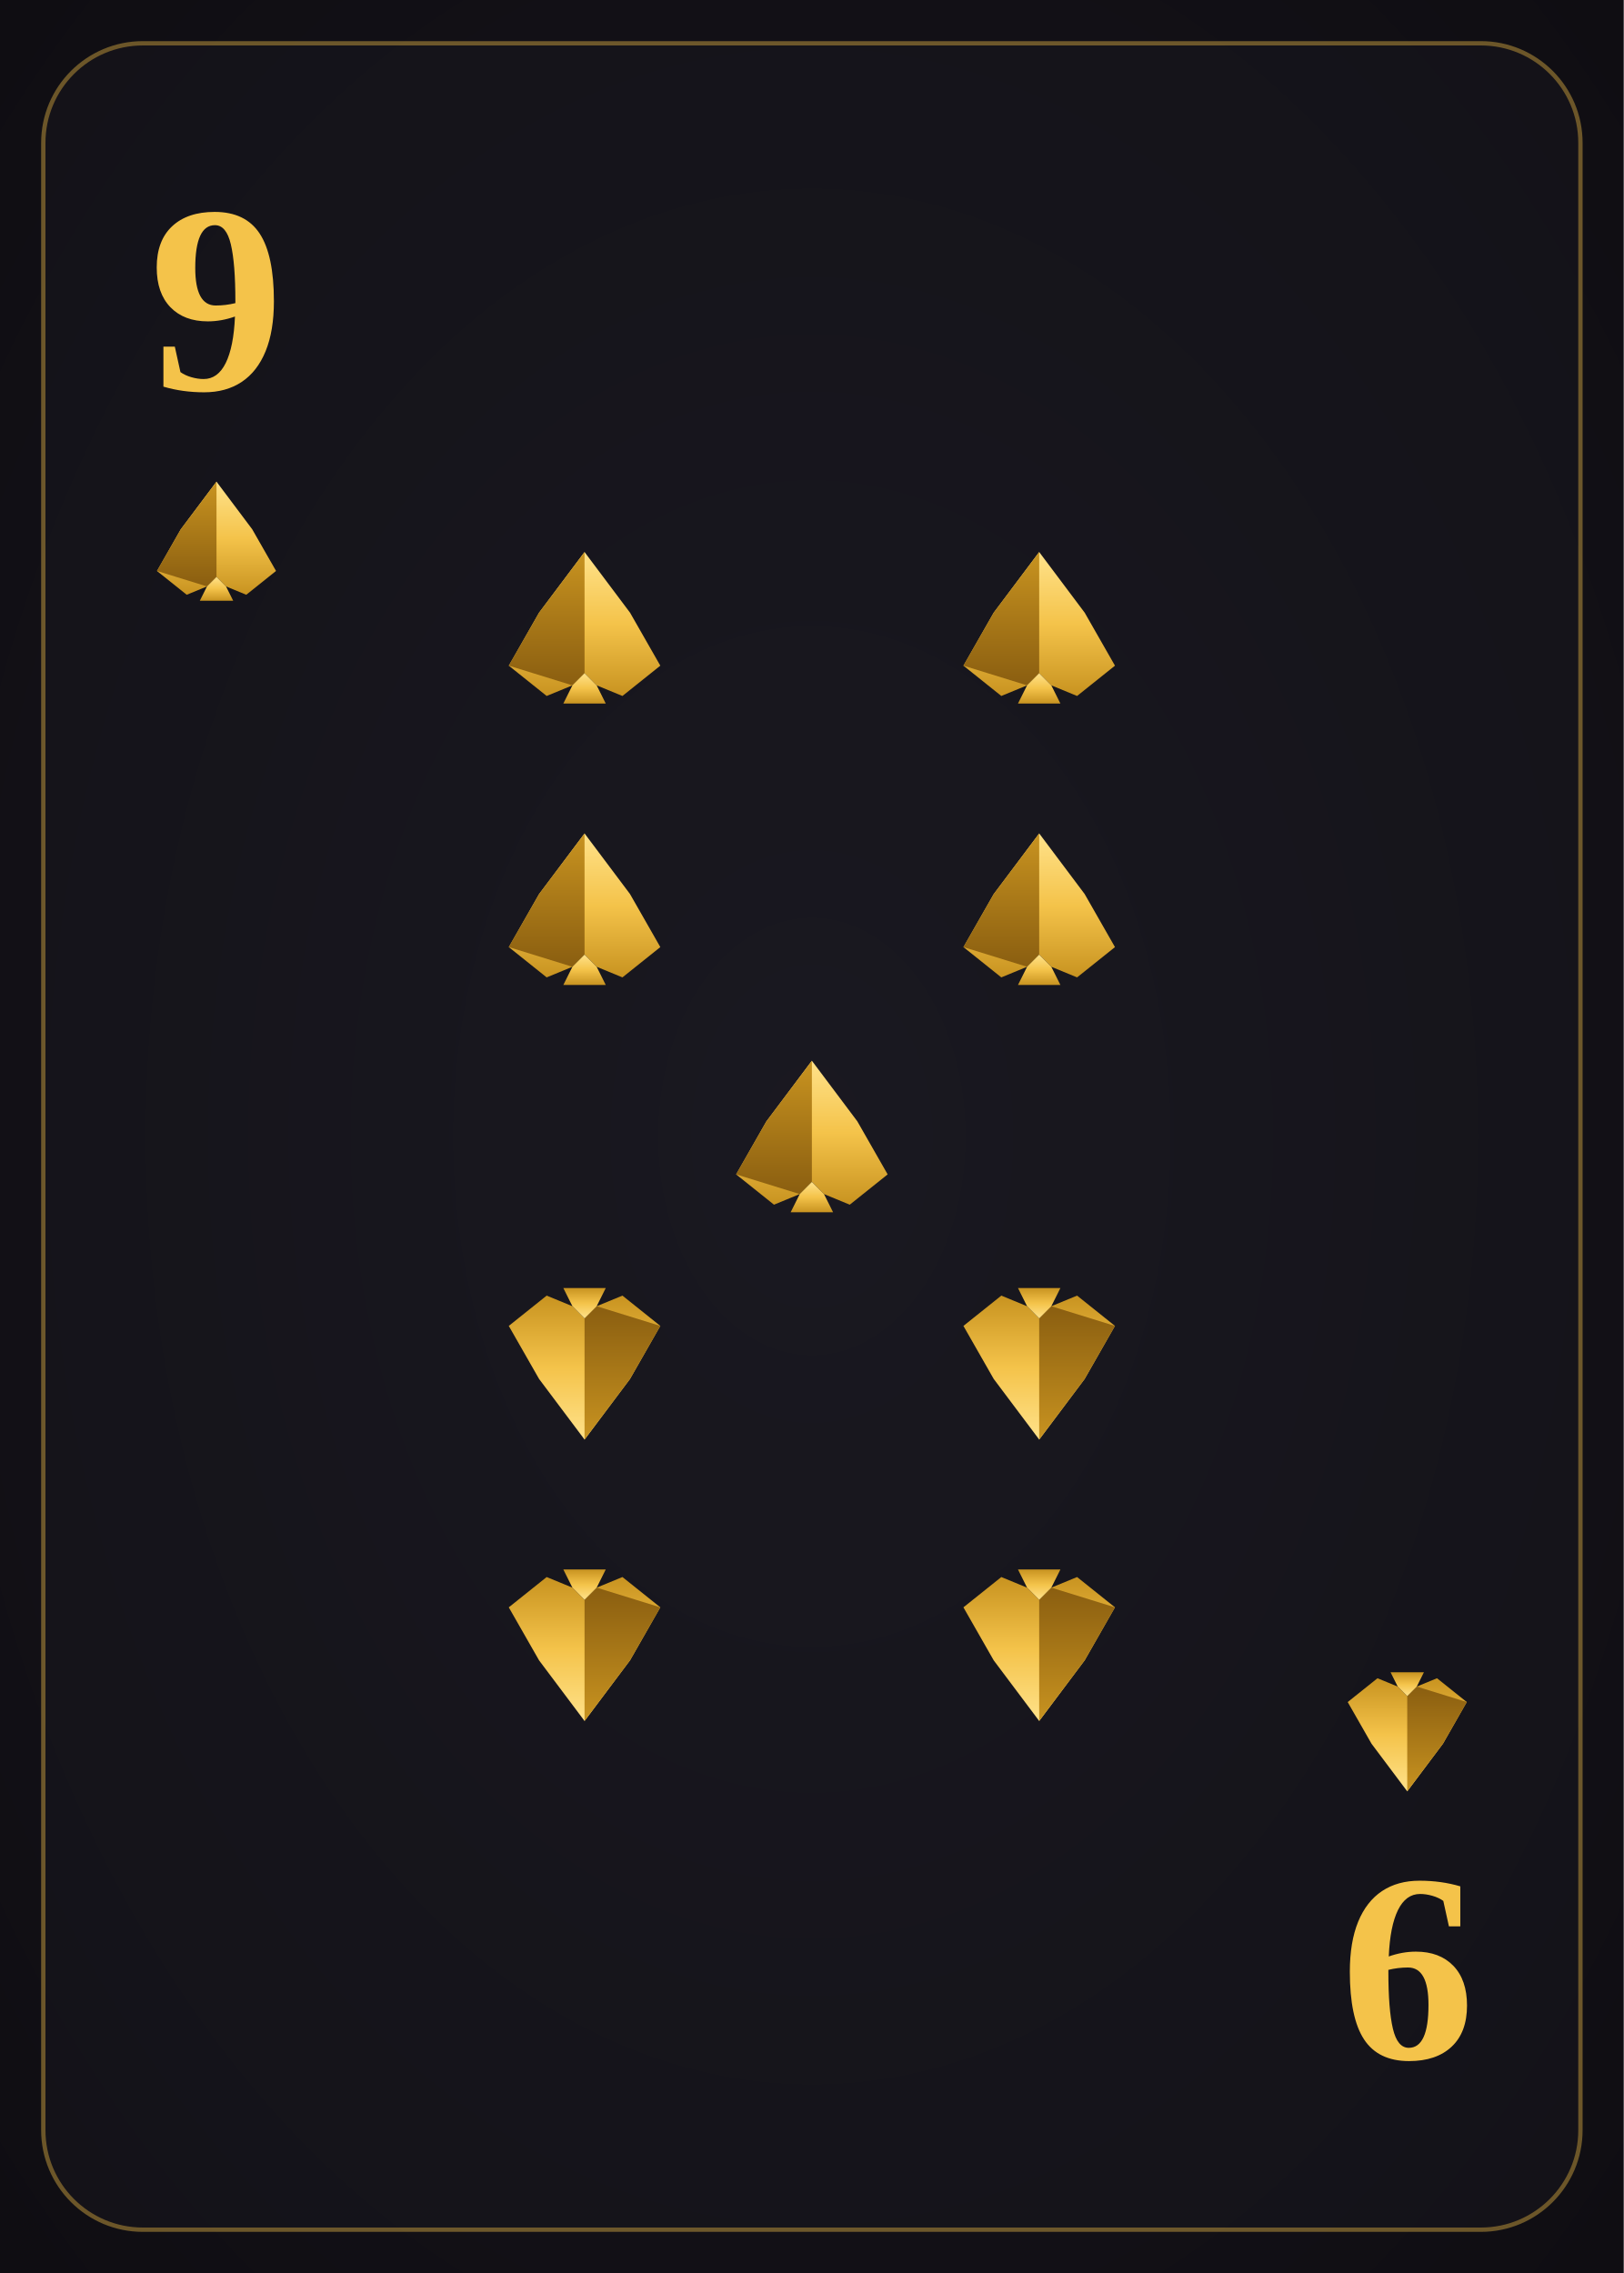
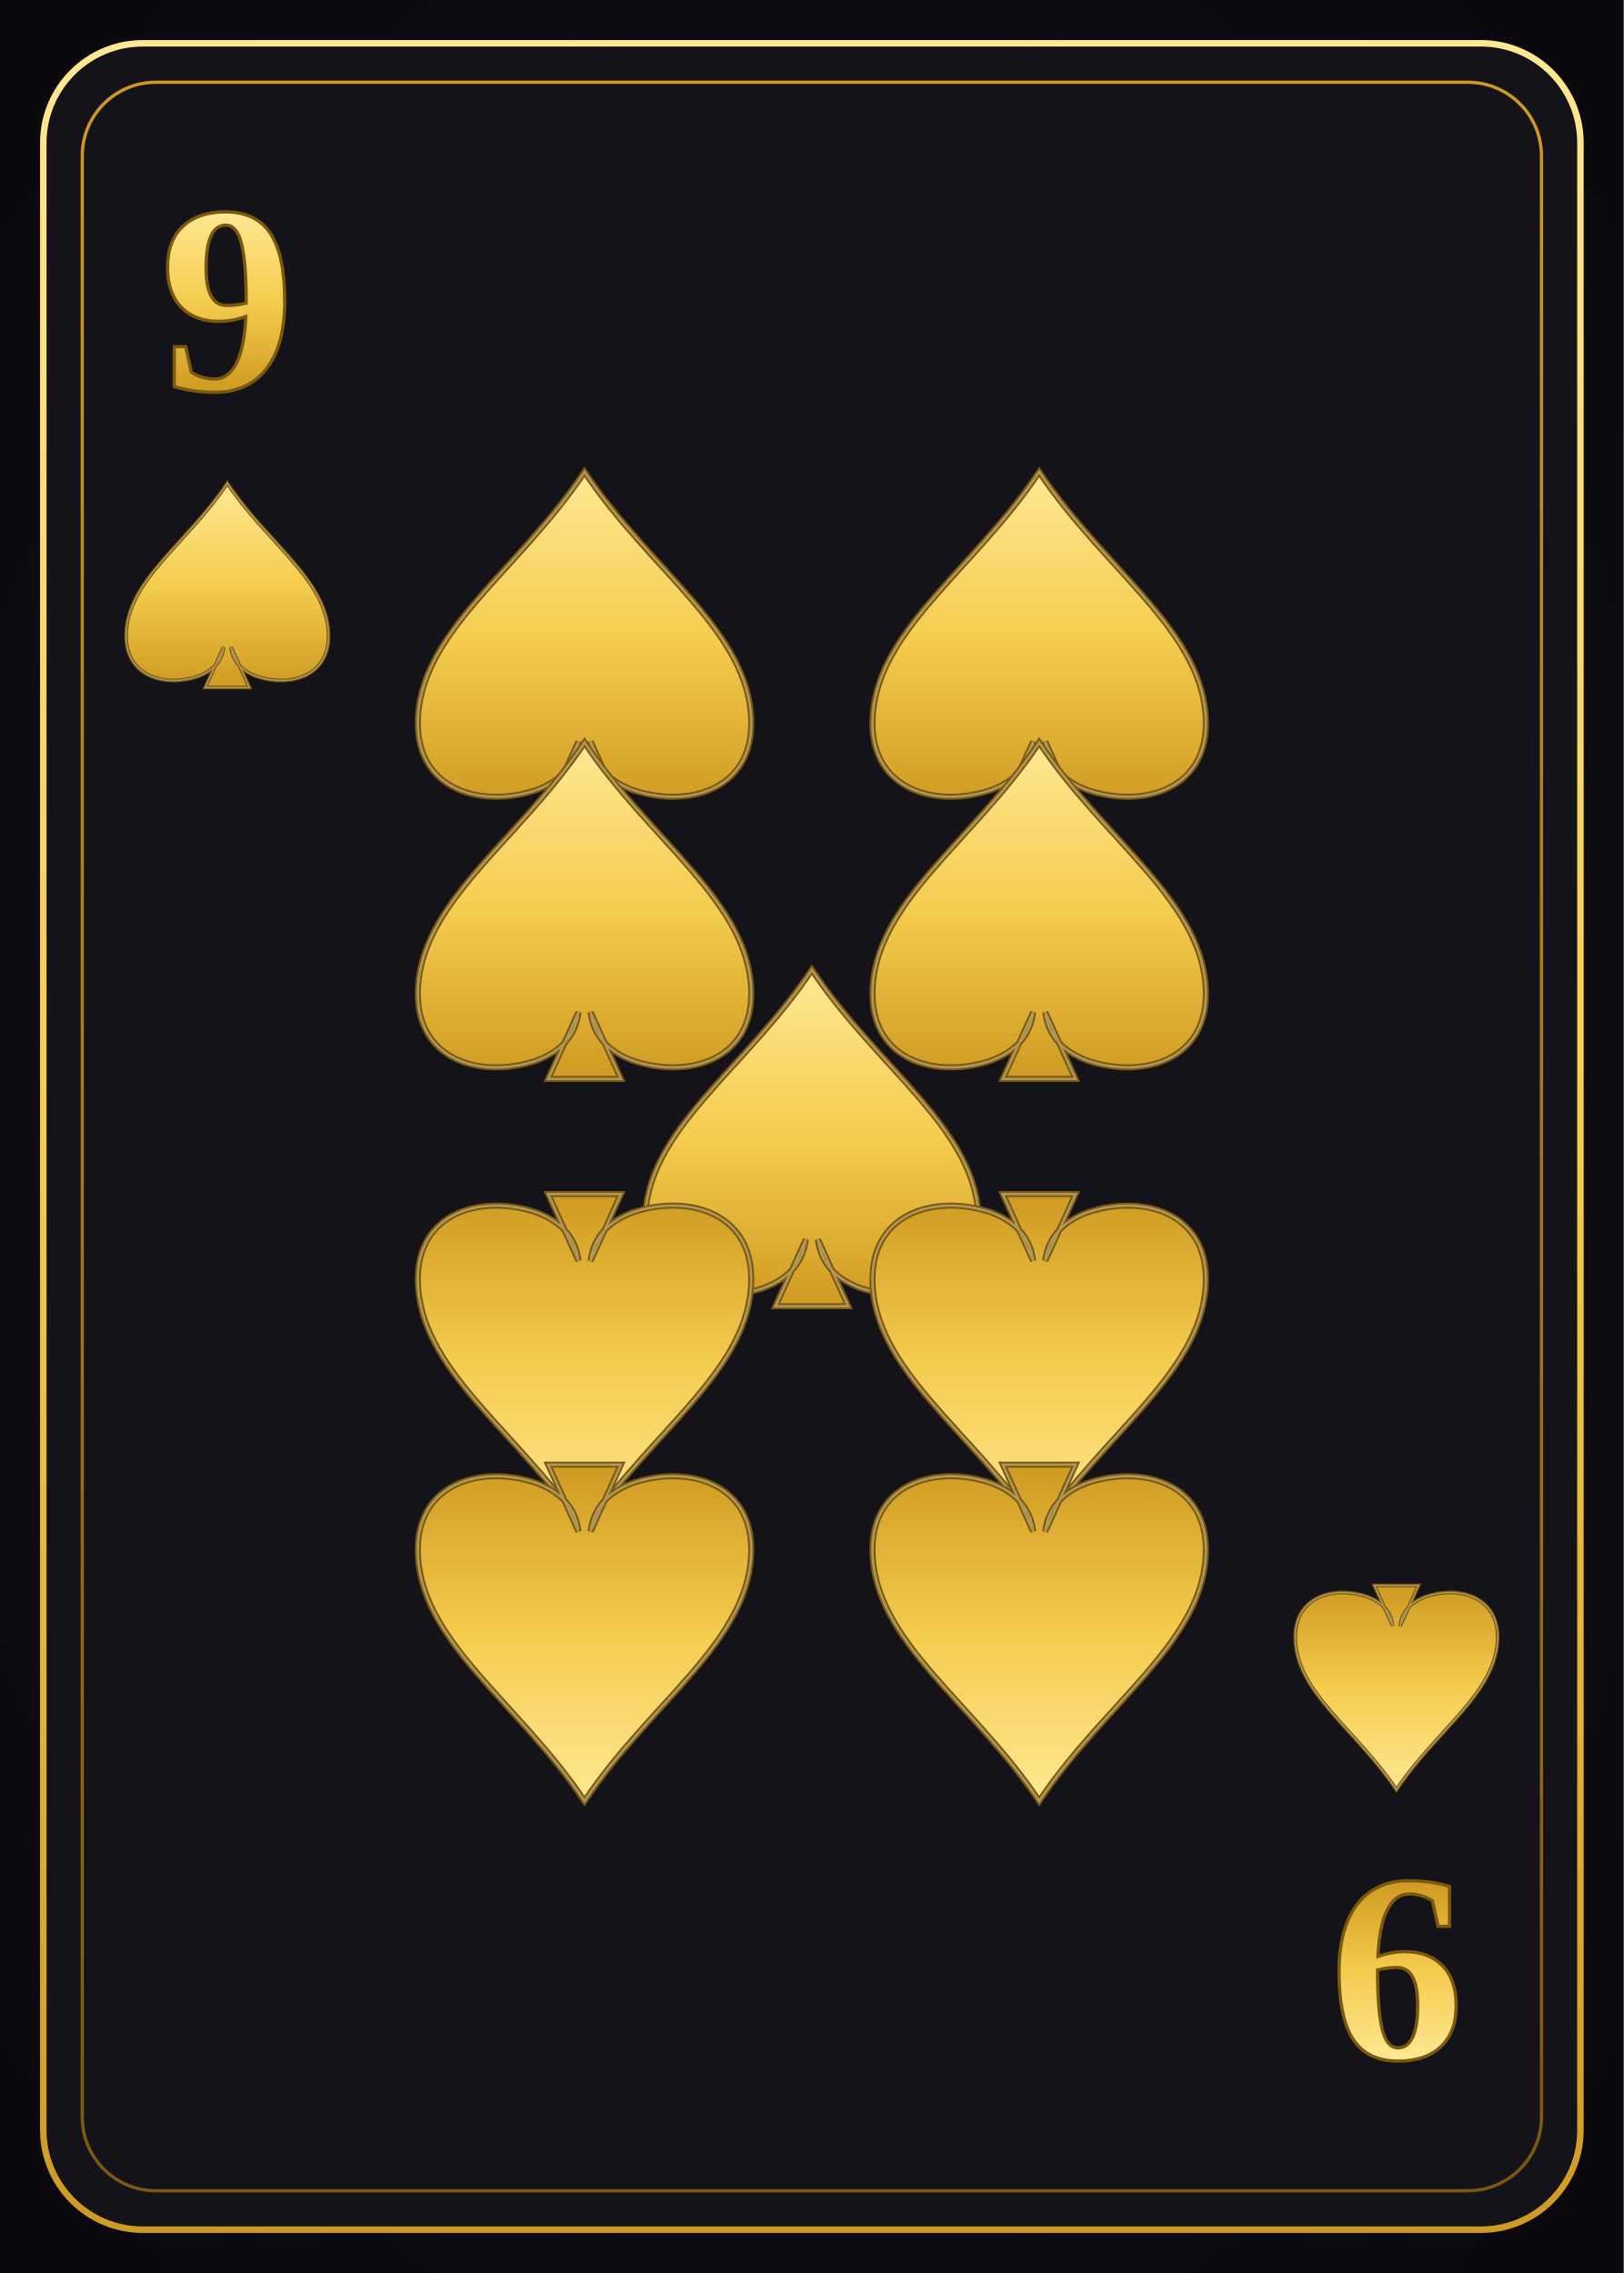
<svg xmlns="http://www.w3.org/2000/svg" viewBox="0 0 750 1050" width="750" height="1050">
  <defs>
    <linearGradient id="goldGrad" x1="0" y1="0" x2="0" y2="1">
-       <stop offset="0%" stop-color="#ffe28a" />
-       <stop offset="50%" stop-color="#f4c34a" />
-       <stop offset="100%" stop-color="#c89320" />
-     </linearGradient>
-     <linearGradient id="goldGradFlip" x1="0" y1="1" x2="0" y2="0">
-       <stop offset="0%" stop-color="#ffe28a" />
-       <stop offset="50%" stop-color="#f4c34a" />
-       <stop offset="100%" stop-color="#c89320" />
+       <stop offset="0%" stop-color="#ffe893" />
+       <stop offset="50%" stop-color="#f4cc4e" />
+       <stop offset="100%" stop-color="#cf9a22" />
    </linearGradient>
    <linearGradient id="goldDark" x1="0" y1="0" x2="0" y2="1">
-       <stop offset="0%" stop-color="#c89320" />
-       <stop offset="100%" stop-color="#8a5e10" />
+       <stop offset="0%" stop-color="#cf9a22" />
+       <stop offset="100%" stop-color="#7a5810" />
    </linearGradient>
    <radialGradient id="bgVignette" cx="50%" cy="50%" r="70%">
      <stop offset="0%" stop-color="#1a1820" />
-       <stop offset="100%" stop-color="#0f0d12" />
+       <stop offset="100%" stop-color="#0a080d" />
    </radialGradient>
  </defs>
  <rect width="750" height="1050" fill="url(#bgVignette)" />
-   <rect x="20" y="20" width="710" height="1010" rx="46" ry="46" fill="#1a1820" stroke="#f4c34a" stroke-width="2" opacity="0.4" />
-   <g font-family="Georgia, 'Times New Roman', serif" font-weight="700" fill="#f4c34a">
-     <text x="100" y="180" font-size="124" text-anchor="middle">9</text>
-     <g transform="translate(100 250)">
-       <g transform="rotate(0) scale(0.55)">
-         <path d="M 0 -50 L 30 -10 L 50 25 L 25 45 L 8 38 L 0 30 L -8 38 L -25 45 L -50 25 L -30 -10 Z" fill="url(#goldGrad)" />
-         <path d="M 0 -50 L 0 30 L -8 38 L -50 25 L -30 -10 Z" fill="url(#goldDark)" />
-         <path d="M -8 38 L -14 50 L 14 50 L 8 38 L 0 30 Z" fill="url(#goldGrad)" />
-         <path d="M -14 50 L 0 30 L 14 50 Z M 0 -50 L 30 -10 L 50 25" fill="none" stroke="#8a5e10" stroke-width="0" />
+   <rect x="20" y="20" width="710" height="1010" rx="46" ry="46" fill="#15131a" stroke="url(#goldGrad)" stroke-width="3" />
+   <rect x="38" y="38" width="674" height="974" rx="34" ry="34" fill="none" stroke="url(#goldDark)" stroke-width="1.5" />
+   <g font-family="Georgia, 'Times New Roman', serif" font-weight="700" fill="url(#goldGrad)">
+     <text x="105" y="180" font-size="124" text-anchor="middle" stroke="#7a5810" stroke-width="1.5">9</text>
+     <g transform="translate(105 270) rotate(0) scale(0.85)">
+       <path d="M 0 -55 C -22 -22 -55 -2 -55 28 C -55 50 -34 56 -16 50 C -8 47 -3 42 -2 34 L -12 56 L 12 56 L 2 34 C 3 42 8 47 16 50 C 34 56 55 50 55 28 C 55 -2 22 -22 0 -55 Z" fill="url(#goldGrad)" stroke="#7a5810" stroke-width="2" />
+       <path d="M 0 -55 C -22 -22 -55 -2 -55 28 C -55 50 -34 56 -16 50 C -8 47 -3 42 -2 34 L -12 56 L 12 56 L 2 34 C 3 42 8 47 16 50 C 34 56 55 50 55 28 C 55 -2 22 -22 0 -55 Z" fill="none" stroke="#fff4c8" stroke-width="0.8" opacity="0.4" />
+     </g>
+   </g>
+   <g transform="rotate(180 375 525)">
+     <g font-family="Georgia, 'Times New Roman', serif" font-weight="700" fill="url(#goldGrad)">
+       <text x="105" y="180" font-size="124" text-anchor="middle" stroke="#7a5810" stroke-width="1.5">9</text>
+       <g transform="translate(105 270) rotate(0) scale(0.85)">
+         <path d="M 0 -55 C -22 -22 -55 -2 -55 28 C -55 50 -34 56 -16 50 C -8 47 -3 42 -2 34 L -12 56 L 12 56 L 2 34 C 3 42 8 47 16 50 C 34 56 55 50 55 28 C 55 -2 22 -22 0 -55 Z" fill="url(#goldGrad)" stroke="#7a5810" stroke-width="2" />
+         <path d="M 0 -55 C -22 -22 -55 -2 -55 28 C -55 50 -34 56 -16 50 C -8 47 -3 42 -2 34 L -12 56 L 12 56 L 2 34 C 3 42 8 47 16 50 C 34 56 55 50 55 28 C 55 -2 22 -22 0 -55 Z" fill="none" stroke="#fff4c8" stroke-width="0.8" opacity="0.4" />
      </g>
    </g>
  </g>
-   <g transform="rotate(180 375 525)">
-     <g font-family="Georgia, 'Times New Roman', serif" font-weight="700" fill="#f4c34a">
-       <text x="100" y="180" font-size="124" text-anchor="middle">9</text>
-       <g transform="translate(100 250)">
-         <g transform="rotate(0) scale(0.55)">
-           <path d="M 0 -50 L 30 -10 L 50 25 L 25 45 L 8 38 L 0 30 L -8 38 L -25 45 L -50 25 L -30 -10 Z" fill="url(#goldGrad)" />
-           <path d="M 0 -50 L 0 30 L -8 38 L -50 25 L -30 -10 Z" fill="url(#goldDark)" />
-           <path d="M -8 38 L -14 50 L 14 50 L 8 38 L 0 30 Z" fill="url(#goldGrad)" />
-           <path d="M -14 50 L 0 30 L 14 50 Z M 0 -50 L 30 -10 L 50 25" fill="none" stroke="#8a5e10" stroke-width="0" />
-         </g>
-       </g>
-     </g>
+   <g transform="translate(270 295) rotate(0) scale(1.4)">
+     <path d="M 0 -55 C -22 -22 -55 -2 -55 28 C -55 50 -34 56 -16 50 C -8 47 -3 42 -2 34 L -12 56 L 12 56 L 2 34 C 3 42 8 47 16 50 C 34 56 55 50 55 28 C 55 -2 22 -22 0 -55 Z" fill="url(#goldGrad)" stroke="#7a5810" stroke-width="2" />
+     <path d="M 0 -55 C -22 -22 -55 -2 -55 28 C -55 50 -34 56 -16 50 C -8 47 -3 42 -2 34 L -12 56 L 12 56 L 2 34 C 3 42 8 47 16 50 C 34 56 55 50 55 28 C 55 -2 22 -22 0 -55 Z" fill="none" stroke="#fff4c8" stroke-width="0.8" opacity="0.4" />
  </g>
-   <g transform="translate(270 290)">
-     <g transform="rotate(0) scale(0.7)">
-       <path d="M 0 -50 L 30 -10 L 50 25 L 25 45 L 8 38 L 0 30 L -8 38 L -25 45 L -50 25 L -30 -10 Z" fill="url(#goldGrad)" />
-       <path d="M 0 -50 L 0 30 L -8 38 L -50 25 L -30 -10 Z" fill="url(#goldDark)" />
-       <path d="M -8 38 L -14 50 L 14 50 L 8 38 L 0 30 Z" fill="url(#goldGrad)" />
-       <path d="M -14 50 L 0 30 L 14 50 Z M 0 -50 L 30 -10 L 50 25" fill="none" stroke="#8a5e10" stroke-width="0" />
-     </g>
+   <g transform="translate(480 295) rotate(0) scale(1.4)">
+     <path d="M 0 -55 C -22 -22 -55 -2 -55 28 C -55 50 -34 56 -16 50 C -8 47 -3 42 -2 34 L -12 56 L 12 56 L 2 34 C 3 42 8 47 16 50 C 34 56 55 50 55 28 C 55 -2 22 -22 0 -55 Z" fill="url(#goldGrad)" stroke="#7a5810" stroke-width="2" />
+     <path d="M 0 -55 C -22 -22 -55 -2 -55 28 C -55 50 -34 56 -16 50 C -8 47 -3 42 -2 34 L -12 56 L 12 56 L 2 34 C 3 42 8 47 16 50 C 34 56 55 50 55 28 C 55 -2 22 -22 0 -55 Z" fill="none" stroke="#fff4c8" stroke-width="0.8" opacity="0.4" />
  </g>
-   <g transform="translate(480 290)">
-     <g transform="rotate(0) scale(0.7)">
-       <path d="M 0 -50 L 30 -10 L 50 25 L 25 45 L 8 38 L 0 30 L -8 38 L -25 45 L -50 25 L -30 -10 Z" fill="url(#goldGrad)" />
-       <path d="M 0 -50 L 0 30 L -8 38 L -50 25 L -30 -10 Z" fill="url(#goldDark)" />
-       <path d="M -8 38 L -14 50 L 14 50 L 8 38 L 0 30 Z" fill="url(#goldGrad)" />
-       <path d="M -14 50 L 0 30 L 14 50 Z M 0 -50 L 30 -10 L 50 25" fill="none" stroke="#8a5e10" stroke-width="0" />
-     </g>
+   <g transform="translate(270 420) rotate(0) scale(1.4)">
+     <path d="M 0 -55 C -22 -22 -55 -2 -55 28 C -55 50 -34 56 -16 50 C -8 47 -3 42 -2 34 L -12 56 L 12 56 L 2 34 C 3 42 8 47 16 50 C 34 56 55 50 55 28 C 55 -2 22 -22 0 -55 Z" fill="url(#goldGrad)" stroke="#7a5810" stroke-width="2" />
+     <path d="M 0 -55 C -22 -22 -55 -2 -55 28 C -55 50 -34 56 -16 50 C -8 47 -3 42 -2 34 L -12 56 L 12 56 L 2 34 C 3 42 8 47 16 50 C 34 56 55 50 55 28 C 55 -2 22 -22 0 -55 Z" fill="none" stroke="#fff4c8" stroke-width="0.8" opacity="0.4" />
  </g>
-   <g transform="translate(270 420)">
-     <g transform="rotate(0) scale(0.7)">
-       <path d="M 0 -50 L 30 -10 L 50 25 L 25 45 L 8 38 L 0 30 L -8 38 L -25 45 L -50 25 L -30 -10 Z" fill="url(#goldGrad)" />
-       <path d="M 0 -50 L 0 30 L -8 38 L -50 25 L -30 -10 Z" fill="url(#goldDark)" />
-       <path d="M -8 38 L -14 50 L 14 50 L 8 38 L 0 30 Z" fill="url(#goldGrad)" />
-       <path d="M -14 50 L 0 30 L 14 50 Z M 0 -50 L 30 -10 L 50 25" fill="none" stroke="#8a5e10" stroke-width="0" />
-     </g>
+   <g transform="translate(480 420) rotate(0) scale(1.4)">
+     <path d="M 0 -55 C -22 -22 -55 -2 -55 28 C -55 50 -34 56 -16 50 C -8 47 -3 42 -2 34 L -12 56 L 12 56 L 2 34 C 3 42 8 47 16 50 C 34 56 55 50 55 28 C 55 -2 22 -22 0 -55 Z" fill="url(#goldGrad)" stroke="#7a5810" stroke-width="2" />
+     <path d="M 0 -55 C -22 -22 -55 -2 -55 28 C -55 50 -34 56 -16 50 C -8 47 -3 42 -2 34 L -12 56 L 12 56 L 2 34 C 3 42 8 47 16 50 C 34 56 55 50 55 28 C 55 -2 22 -22 0 -55 Z" fill="none" stroke="#fff4c8" stroke-width="0.8" opacity="0.4" />
  </g>
-   <g transform="translate(480 420)">
-     <g transform="rotate(0) scale(0.7)">
-       <path d="M 0 -50 L 30 -10 L 50 25 L 25 45 L 8 38 L 0 30 L -8 38 L -25 45 L -50 25 L -30 -10 Z" fill="url(#goldGrad)" />
-       <path d="M 0 -50 L 0 30 L -8 38 L -50 25 L -30 -10 Z" fill="url(#goldDark)" />
-       <path d="M -8 38 L -14 50 L 14 50 L 8 38 L 0 30 Z" fill="url(#goldGrad)" />
-       <path d="M -14 50 L 0 30 L 14 50 Z M 0 -50 L 30 -10 L 50 25" fill="none" stroke="#8a5e10" stroke-width="0" />
-     </g>
+   <g transform="translate(375 525) rotate(0) scale(1.4)">
+     <path d="M 0 -55 C -22 -22 -55 -2 -55 28 C -55 50 -34 56 -16 50 C -8 47 -3 42 -2 34 L -12 56 L 12 56 L 2 34 C 3 42 8 47 16 50 C 34 56 55 50 55 28 C 55 -2 22 -22 0 -55 Z" fill="url(#goldGrad)" stroke="#7a5810" stroke-width="2" />
+     <path d="M 0 -55 C -22 -22 -55 -2 -55 28 C -55 50 -34 56 -16 50 C -8 47 -3 42 -2 34 L -12 56 L 12 56 L 2 34 C 3 42 8 47 16 50 C 34 56 55 50 55 28 C 55 -2 22 -22 0 -55 Z" fill="none" stroke="#fff4c8" stroke-width="0.8" opacity="0.4" />
  </g>
-   <g transform="translate(375 525)">
-     <g transform="rotate(0) scale(0.7)">
-       <path d="M 0 -50 L 30 -10 L 50 25 L 25 45 L 8 38 L 0 30 L -8 38 L -25 45 L -50 25 L -30 -10 Z" fill="url(#goldGrad)" />
-       <path d="M 0 -50 L 0 30 L -8 38 L -50 25 L -30 -10 Z" fill="url(#goldDark)" />
-       <path d="M -8 38 L -14 50 L 14 50 L 8 38 L 0 30 Z" fill="url(#goldGrad)" />
-       <path d="M -14 50 L 0 30 L 14 50 Z M 0 -50 L 30 -10 L 50 25" fill="none" stroke="#8a5e10" stroke-width="0" />
-     </g>
+   <g transform="translate(270 630) rotate(180) scale(1.4)">
+     <path d="M 0 -55 C -22 -22 -55 -2 -55 28 C -55 50 -34 56 -16 50 C -8 47 -3 42 -2 34 L -12 56 L 12 56 L 2 34 C 3 42 8 47 16 50 C 34 56 55 50 55 28 C 55 -2 22 -22 0 -55 Z" fill="url(#goldGrad)" stroke="#7a5810" stroke-width="2" />
+     <path d="M 0 -55 C -22 -22 -55 -2 -55 28 C -55 50 -34 56 -16 50 C -8 47 -3 42 -2 34 L -12 56 L 12 56 L 2 34 C 3 42 8 47 16 50 C 34 56 55 50 55 28 C 55 -2 22 -22 0 -55 Z" fill="none" stroke="#fff4c8" stroke-width="0.8" opacity="0.4" />
  </g>
-   <g transform="translate(270 630)">
-     <g transform="rotate(180) scale(0.7)">
-       <path d="M 0 -50 L 30 -10 L 50 25 L 25 45 L 8 38 L 0 30 L -8 38 L -25 45 L -50 25 L -30 -10 Z" fill="url(#goldGrad)" />
-       <path d="M 0 -50 L 0 30 L -8 38 L -50 25 L -30 -10 Z" fill="url(#goldDark)" />
-       <path d="M -8 38 L -14 50 L 14 50 L 8 38 L 0 30 Z" fill="url(#goldGrad)" />
-       <path d="M -14 50 L 0 30 L 14 50 Z M 0 -50 L 30 -10 L 50 25" fill="none" stroke="#8a5e10" stroke-width="0" />
-     </g>
+   <g transform="translate(480 630) rotate(180) scale(1.4)">
+     <path d="M 0 -55 C -22 -22 -55 -2 -55 28 C -55 50 -34 56 -16 50 C -8 47 -3 42 -2 34 L -12 56 L 12 56 L 2 34 C 3 42 8 47 16 50 C 34 56 55 50 55 28 C 55 -2 22 -22 0 -55 Z" fill="url(#goldGrad)" stroke="#7a5810" stroke-width="2" />
+     <path d="M 0 -55 C -22 -22 -55 -2 -55 28 C -55 50 -34 56 -16 50 C -8 47 -3 42 -2 34 L -12 56 L 12 56 L 2 34 C 3 42 8 47 16 50 C 34 56 55 50 55 28 C 55 -2 22 -22 0 -55 Z" fill="none" stroke="#fff4c8" stroke-width="0.8" opacity="0.4" />
  </g>
-   <g transform="translate(480 630)">
-     <g transform="rotate(180) scale(0.7)">
-       <path d="M 0 -50 L 30 -10 L 50 25 L 25 45 L 8 38 L 0 30 L -8 38 L -25 45 L -50 25 L -30 -10 Z" fill="url(#goldGrad)" />
-       <path d="M 0 -50 L 0 30 L -8 38 L -50 25 L -30 -10 Z" fill="url(#goldDark)" />
-       <path d="M -8 38 L -14 50 L 14 50 L 8 38 L 0 30 Z" fill="url(#goldGrad)" />
-       <path d="M -14 50 L 0 30 L 14 50 Z M 0 -50 L 30 -10 L 50 25" fill="none" stroke="#8a5e10" stroke-width="0" />
-     </g>
+   <g transform="translate(270 755) rotate(180) scale(1.4)">
+     <path d="M 0 -55 C -22 -22 -55 -2 -55 28 C -55 50 -34 56 -16 50 C -8 47 -3 42 -2 34 L -12 56 L 12 56 L 2 34 C 3 42 8 47 16 50 C 34 56 55 50 55 28 C 55 -2 22 -22 0 -55 Z" fill="url(#goldGrad)" stroke="#7a5810" stroke-width="2" />
+     <path d="M 0 -55 C -22 -22 -55 -2 -55 28 C -55 50 -34 56 -16 50 C -8 47 -3 42 -2 34 L -12 56 L 12 56 L 2 34 C 3 42 8 47 16 50 C 34 56 55 50 55 28 C 55 -2 22 -22 0 -55 Z" fill="none" stroke="#fff4c8" stroke-width="0.8" opacity="0.4" />
  </g>
-   <g transform="translate(270 760)">
-     <g transform="rotate(180) scale(0.7)">
-       <path d="M 0 -50 L 30 -10 L 50 25 L 25 45 L 8 38 L 0 30 L -8 38 L -25 45 L -50 25 L -30 -10 Z" fill="url(#goldGrad)" />
-       <path d="M 0 -50 L 0 30 L -8 38 L -50 25 L -30 -10 Z" fill="url(#goldDark)" />
-       <path d="M -8 38 L -14 50 L 14 50 L 8 38 L 0 30 Z" fill="url(#goldGrad)" />
-       <path d="M -14 50 L 0 30 L 14 50 Z M 0 -50 L 30 -10 L 50 25" fill="none" stroke="#8a5e10" stroke-width="0" />
-     </g>
-   </g>
-   <g transform="translate(480 760)">
-     <g transform="rotate(180) scale(0.7)">
-       <path d="M 0 -50 L 30 -10 L 50 25 L 25 45 L 8 38 L 0 30 L -8 38 L -25 45 L -50 25 L -30 -10 Z" fill="url(#goldGrad)" />
-       <path d="M 0 -50 L 0 30 L -8 38 L -50 25 L -30 -10 Z" fill="url(#goldDark)" />
-       <path d="M -8 38 L -14 50 L 14 50 L 8 38 L 0 30 Z" fill="url(#goldGrad)" />
-       <path d="M -14 50 L 0 30 L 14 50 Z M 0 -50 L 30 -10 L 50 25" fill="none" stroke="#8a5e10" stroke-width="0" />
-     </g>
+   <g transform="translate(480 755) rotate(180) scale(1.4)">
+     <path d="M 0 -55 C -22 -22 -55 -2 -55 28 C -55 50 -34 56 -16 50 C -8 47 -3 42 -2 34 L -12 56 L 12 56 L 2 34 C 3 42 8 47 16 50 C 34 56 55 50 55 28 C 55 -2 22 -22 0 -55 Z" fill="url(#goldGrad)" stroke="#7a5810" stroke-width="2" />
+     <path d="M 0 -55 C -22 -22 -55 -2 -55 28 C -55 50 -34 56 -16 50 C -8 47 -3 42 -2 34 L -12 56 L 12 56 L 2 34 C 3 42 8 47 16 50 C 34 56 55 50 55 28 C 55 -2 22 -22 0 -55 Z" fill="none" stroke="#fff4c8" stroke-width="0.8" opacity="0.4" />
  </g>
</svg>
